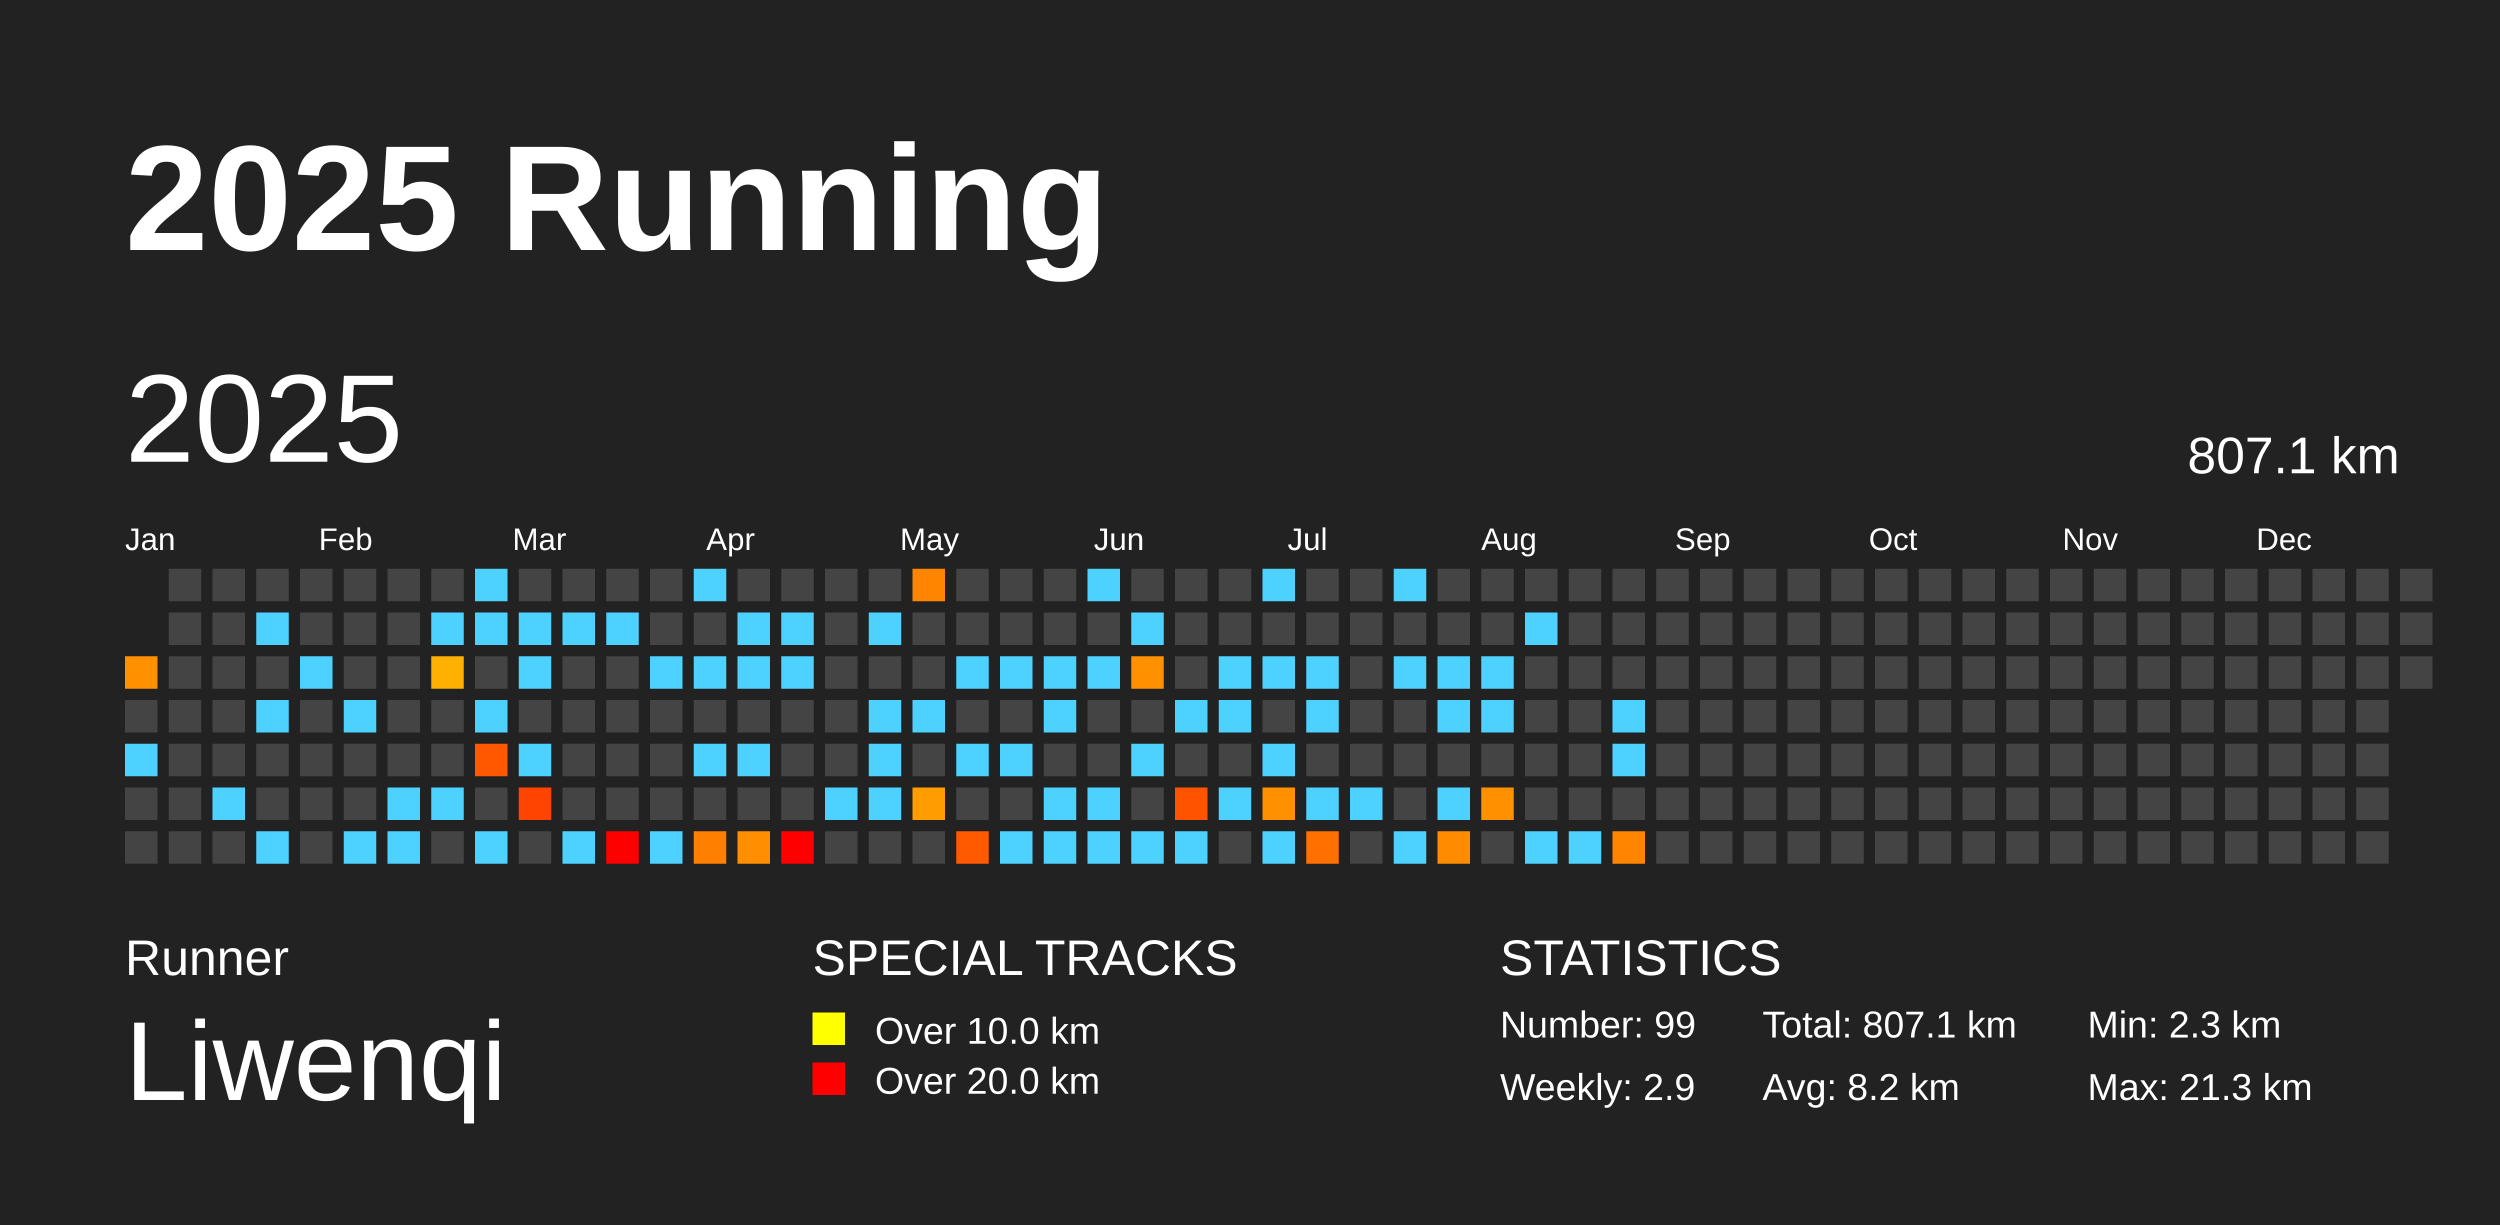
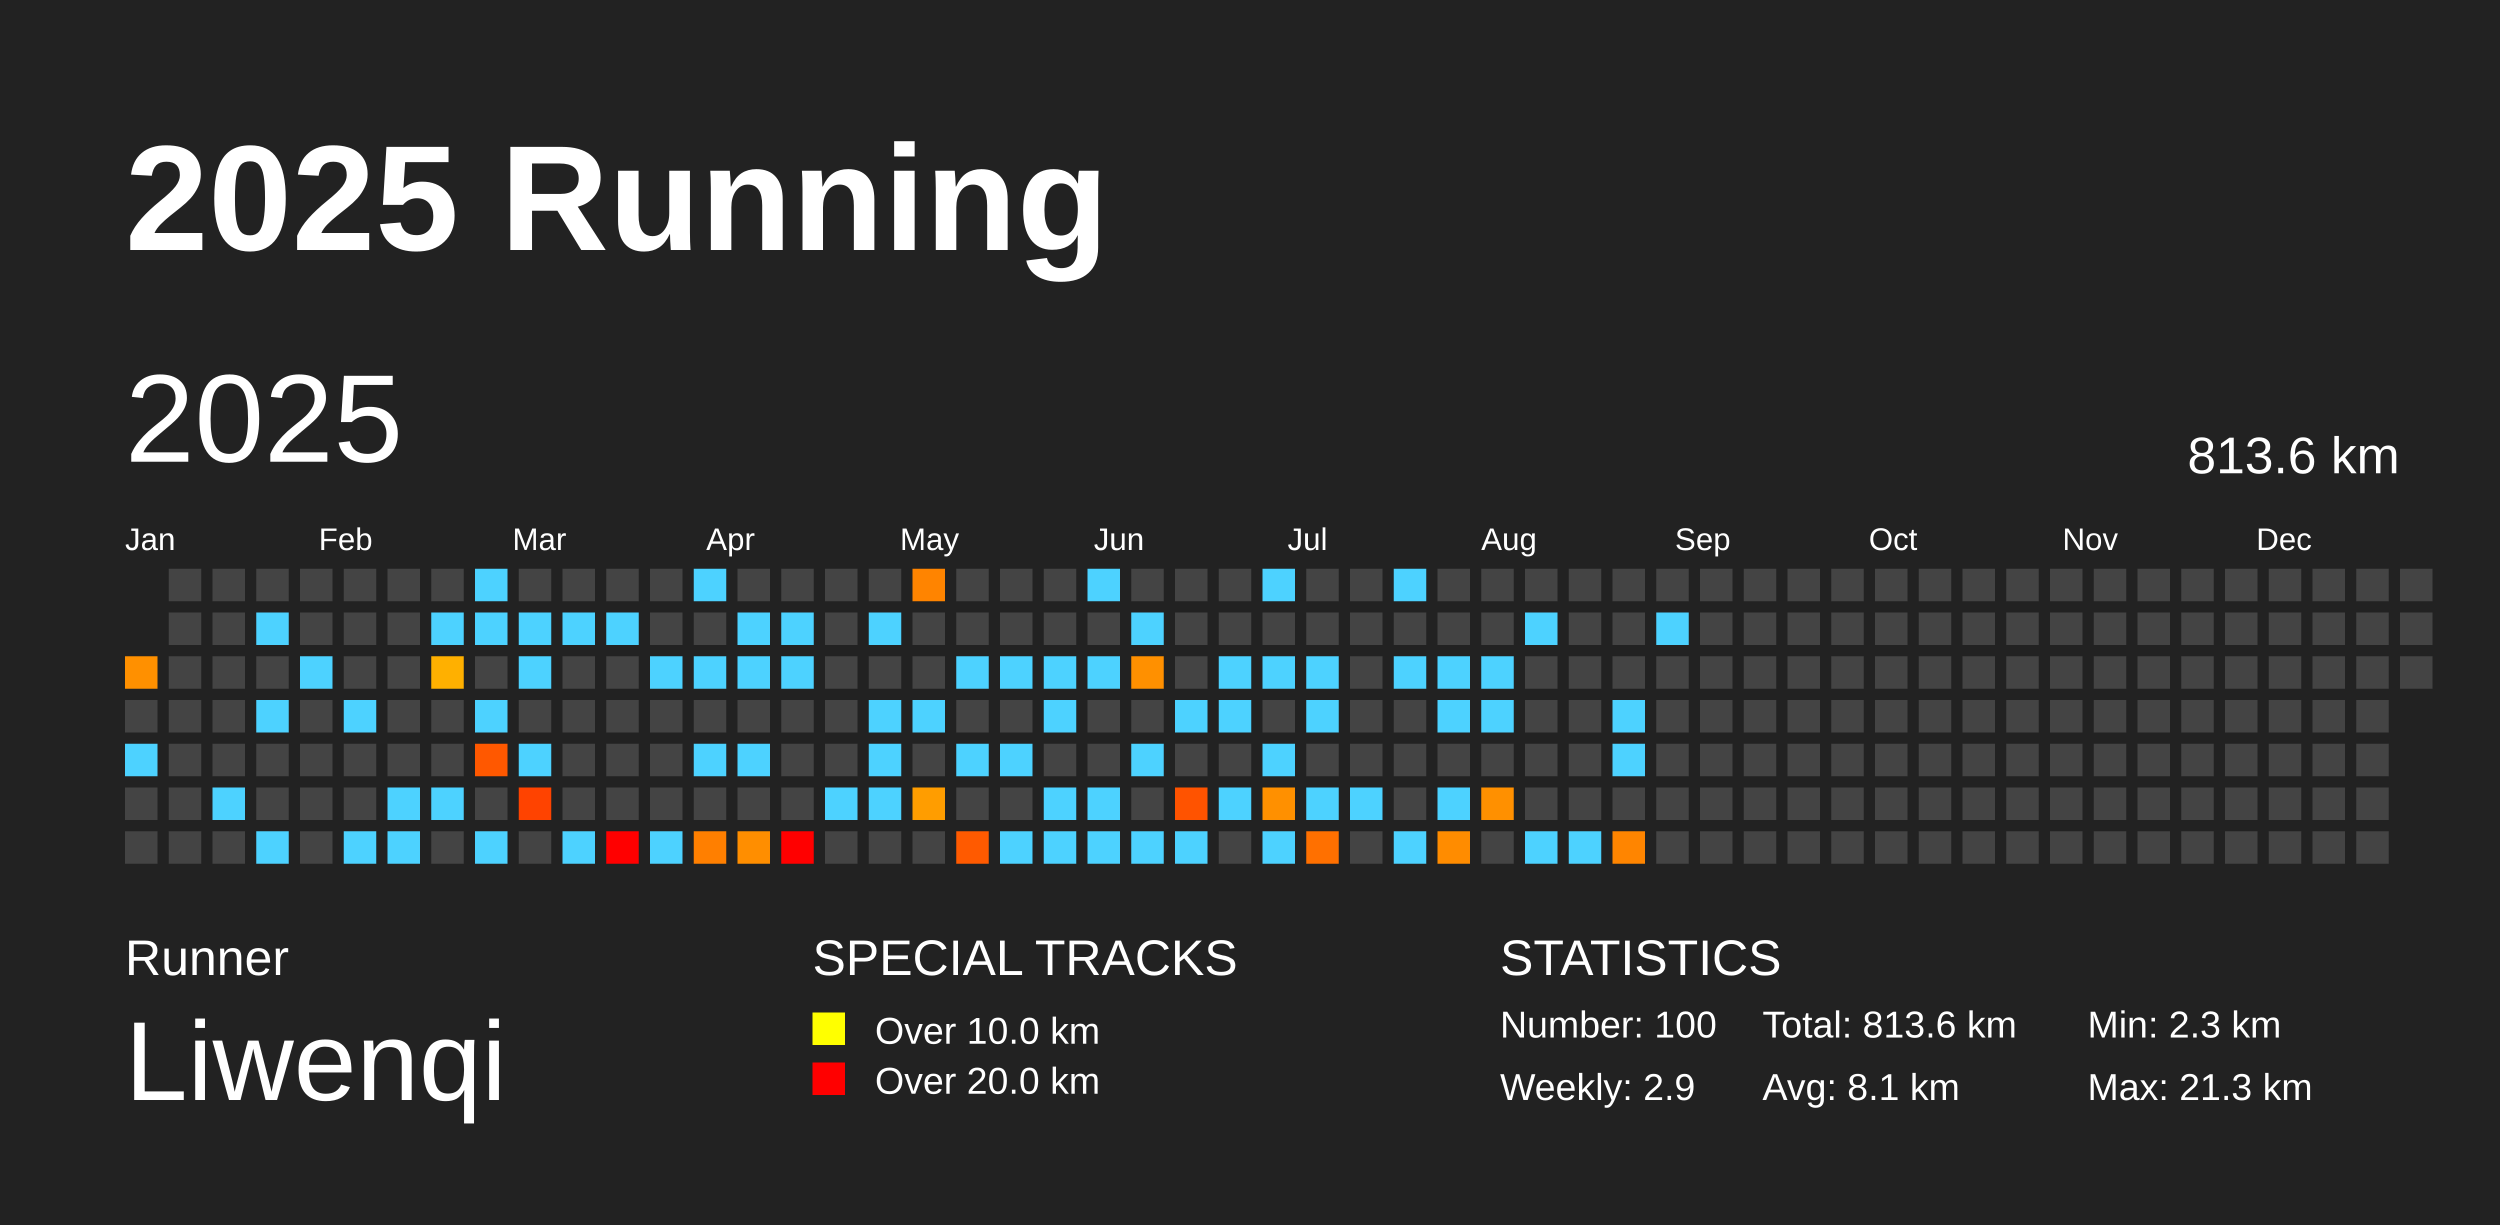
<svg xmlns="http://www.w3.org/2000/svg" baseProfile="full" height="98mm" version="1.1" viewBox="0,0,200,98" width="200mm">
  <defs />
  <rect fill="#222222" height="98" width="200" x="0" y="0" />
  <text fill="#FFFFFF" style="font-size:12px; font-family:Arial; font-weight:bold;" x="10" y="20">2025 Running</text>
  <text fill="#FFFFFF" style="font-size:4px; font-family:Arial" x="10" y="78">Runner</text>
  <text fill="#FFFFFF" style="font-size:9px; font-family:Arial" x="10" y="88">Liwenqi</text>
  <text fill="#FFFFFF" style="font-size:4px; font-family:Arial" x="65" y="78">SPECIAL TRACKS</text>
  <rect fill="yellow" height="2.6" width="2.6" x="65" y="81" />
  <text fill="#FFFFFF" style="font-size:3px; font-family:Arial" x="70" y="83.5">Over 10.0 km</text>
  <rect fill="red" height="2.6" width="2.6" x="65" y="85" />
  <text fill="#FFFFFF" style="font-size:3px; font-family:Arial" x="70" y="87.5">Over 20.0 km</text>
  <text fill="#FFFFFF" style="font-size:4px; font-family:Arial" x="120" y="78">STATISTICS</text>
-   <text fill="#FFFFFF" style="font-size:3px; font-family:Arial" x="120" y="83">Number: 99</text>
+   <text fill="#FFFFFF" style="font-size:3px; font-family:Arial" x="120" y="83">Number: 100</text>
  <text fill="#FFFFFF" style="font-size:3px; font-family:Arial" x="120" y="88">Weekly: 2.9</text>
-   <text fill="#FFFFFF" style="font-size:3px; font-family:Arial" x="141" y="83">Total: 807.1 km</text>
-   <text fill="#FFFFFF" style="font-size:3px; font-family:Arial" x="141" y="88">Avg: 8.2 km</text>
+   <text fill="#FFFFFF" style="font-size:3px; font-family:Arial" x="141" y="83">Total: 813.6 km</text>
+   <text fill="#FFFFFF" style="font-size:3px; font-family:Arial" x="141" y="88">Avg: 8.1 km</text>
  <text fill="#FFFFFF" style="font-size:3px; font-family:Arial" x="167" y="83">Min: 2.3 km</text>
  <text fill="#FFFFFF" style="font-size:3px; font-family:Arial" x="167" y="88">Max: 21.3 km</text>
  <text dominant-baseline="hanging" fill="#FFFFFF" style="font-size:10.0px; font-family:Arial;" x="10" y="30">2025</text>
-   <text dominant-baseline="hanging" fill="#FFFFFF" style="font-size:4.125px; font-family:Arial;" x="175" y="35">807.1 km</text>
+   <text dominant-baseline="hanging" fill="#FFFFFF" style="font-size:4.125px; font-family:Arial;" x="175" y="35">813.6 km</text>
  <text fill="#FFFFFF" style="font-size:2.5px; font-family:Arial" x="10.0" y="44">Jan</text>
  <text fill="#FFFFFF" style="font-size:2.5px; font-family:Arial" x="25.5" y="44">Feb</text>
  <text fill="#FFFFFF" style="font-size:2.5px; font-family:Arial" x="41.0" y="44">Mar</text>
  <text fill="#FFFFFF" style="font-size:2.5px; font-family:Arial" x="56.5" y="44">Apr</text>
  <text fill="#FFFFFF" style="font-size:2.5px; font-family:Arial" x="72.0" y="44">May</text>
  <text fill="#FFFFFF" style="font-size:2.5px; font-family:Arial" x="87.5" y="44">Jun</text>
  <text fill="#FFFFFF" style="font-size:2.5px; font-family:Arial" x="103.0" y="44">Jul</text>
  <text fill="#FFFFFF" style="font-size:2.5px; font-family:Arial" x="118.5" y="44">Aug</text>
  <text fill="#FFFFFF" style="font-size:2.5px; font-family:Arial" x="134.0" y="44">Sep</text>
  <text fill="#FFFFFF" style="font-size:2.5px; font-family:Arial" x="149.5" y="44">Oct</text>
  <text fill="#FFFFFF" style="font-size:2.5px; font-family:Arial" x="165.0" y="44">Nov</text>
  <text fill="#FFFFFF" style="font-size:2.5px; font-family:Arial" x="180.5" y="44">Dec</text>
  <rect fill="#ff9000" height="2.6" width="2.6" x="10.0" y="52.5" />
  <rect fill="#444444" height="2.6" width="2.6" x="10.0" y="56.0" />
  <rect fill="#4dd2ff" height="2.6" width="2.6" x="10.0" y="59.5" />
  <rect fill="#444444" height="2.6" width="2.6" x="10.0" y="63.0" />
  <rect fill="#444444" height="2.6" width="2.6" x="10.0" y="66.5" />
  <rect fill="#444444" height="2.6" width="2.6" x="13.5" y="45.5" />
  <rect fill="#444444" height="2.6" width="2.6" x="13.5" y="49.0" />
  <rect fill="#444444" height="2.6" width="2.6" x="13.5" y="52.5" />
  <rect fill="#444444" height="2.6" width="2.6" x="13.5" y="56.0" />
  <rect fill="#444444" height="2.6" width="2.6" x="13.5" y="59.5" />
  <rect fill="#444444" height="2.6" width="2.6" x="13.5" y="63.0" />
  <rect fill="#444444" height="2.6" width="2.6" x="13.5" y="66.5" />
  <rect fill="#444444" height="2.6" width="2.6" x="17.0" y="45.5" />
  <rect fill="#444444" height="2.6" width="2.6" x="17.0" y="49.0" />
  <rect fill="#444444" height="2.6" width="2.6" x="17.0" y="52.5" />
  <rect fill="#444444" height="2.6" width="2.6" x="17.0" y="56.0" />
  <rect fill="#444444" height="2.6" width="2.6" x="17.0" y="59.5" />
  <rect fill="#4dd2ff" height="2.6" width="2.6" x="17.0" y="63.0" />
  <rect fill="#444444" height="2.6" width="2.6" x="17.0" y="66.5" />
  <rect fill="#444444" height="2.6" width="2.6" x="20.5" y="45.5" />
  <rect fill="#4dd2ff" height="2.6" width="2.6" x="20.5" y="49.0" />
  <rect fill="#444444" height="2.6" width="2.6" x="20.5" y="52.5" />
  <rect fill="#4dd2ff" height="2.6" width="2.6" x="20.5" y="56.0" />
  <rect fill="#444444" height="2.6" width="2.6" x="20.5" y="59.5" />
  <rect fill="#444444" height="2.6" width="2.6" x="20.5" y="63.0" />
  <rect fill="#4dd2ff" height="2.6" width="2.6" x="20.5" y="66.5" />
  <rect fill="#444444" height="2.6" width="2.6" x="24.0" y="45.5" />
  <rect fill="#444444" height="2.6" width="2.6" x="24.0" y="49.0" />
  <rect fill="#4dd2ff" height="2.6" width="2.6" x="24.0" y="52.5" />
  <rect fill="#444444" height="2.6" width="2.6" x="24.0" y="56.0" />
  <rect fill="#444444" height="2.6" width="2.6" x="24.0" y="59.5" />
  <rect fill="#444444" height="2.6" width="2.6" x="24.0" y="63.0" />
  <rect fill="#444444" height="2.6" width="2.6" x="24.0" y="66.5" />
  <rect fill="#444444" height="2.6" width="2.6" x="27.5" y="45.5" />
  <rect fill="#444444" height="2.6" width="2.6" x="27.5" y="49.0" />
  <rect fill="#444444" height="2.6" width="2.6" x="27.5" y="52.5" />
  <rect fill="#4dd2ff" height="2.6" width="2.6" x="27.5" y="56.0" />
  <rect fill="#444444" height="2.6" width="2.6" x="27.5" y="59.5" />
  <rect fill="#444444" height="2.6" width="2.6" x="27.5" y="63.0" />
  <rect fill="#4dd2ff" height="2.6" width="2.6" x="27.5" y="66.5" />
  <rect fill="#444444" height="2.6" width="2.6" x="31.0" y="45.5" />
  <rect fill="#444444" height="2.6" width="2.6" x="31.0" y="49.0" />
  <rect fill="#444444" height="2.6" width="2.6" x="31.0" y="52.5" />
  <rect fill="#444444" height="2.6" width="2.6" x="31.0" y="56.0" />
  <rect fill="#444444" height="2.6" width="2.6" x="31.0" y="59.5" />
  <rect fill="#4dd2ff" height="2.6" width="2.6" x="31.0" y="63.0" />
  <rect fill="#4dd2ff" height="2.6" width="2.6" x="31.0" y="66.5" />
  <rect fill="#444444" height="2.6" width="2.6" x="34.5" y="45.5" />
  <rect fill="#4dd2ff" height="2.6" width="2.6" x="34.5" y="49.0" />
  <rect fill="#ffb000" height="2.6" width="2.6" x="34.5" y="52.5" />
  <rect fill="#444444" height="2.6" width="2.6" x="34.5" y="56.0" />
  <rect fill="#444444" height="2.6" width="2.6" x="34.5" y="59.5" />
  <rect fill="#4dd2ff" height="2.6" width="2.6" x="34.5" y="63.0" />
  <rect fill="#444444" height="2.6" width="2.6" x="34.5" y="66.5" />
  <rect fill="#4dd2ff" height="2.6" width="2.6" x="38.0" y="45.5" />
  <rect fill="#4dd2ff" height="2.6" width="2.6" x="38.0" y="49.0" />
  <rect fill="#444444" height="2.6" width="2.6" x="38.0" y="52.5" />
  <rect fill="#4dd2ff" height="2.6" width="2.6" x="38.0" y="56.0" />
  <rect fill="#ff5800" height="2.6" width="2.6" x="38.0" y="59.5" />
  <rect fill="#444444" height="2.6" width="2.6" x="38.0" y="63.0" />
  <rect fill="#4dd2ff" height="2.6" width="2.6" x="38.0" y="66.5" />
  <rect fill="#444444" height="2.6" width="2.6" x="41.5" y="45.5" />
  <rect fill="#4dd2ff" height="2.6" width="2.6" x="41.5" y="49.0" />
  <rect fill="#4dd2ff" height="2.6" width="2.6" x="41.5" y="52.5" />
  <rect fill="#444444" height="2.6" width="2.6" x="41.5" y="56.0" />
  <rect fill="#4dd2ff" height="2.6" width="2.6" x="41.5" y="59.5" />
  <rect fill="#ff4300" height="2.6" width="2.6" x="41.5" y="63.0" />
  <rect fill="#444444" height="2.6" width="2.6" x="41.5" y="66.5" />
  <rect fill="#444444" height="2.6" width="2.6" x="45.0" y="45.5" />
  <rect fill="#4dd2ff" height="2.6" width="2.6" x="45.0" y="49.0" />
  <rect fill="#444444" height="2.6" width="2.6" x="45.0" y="52.5" />
  <rect fill="#444444" height="2.6" width="2.6" x="45.0" y="56.0" />
  <rect fill="#444444" height="2.6" width="2.6" x="45.0" y="59.5" />
  <rect fill="#444444" height="2.6" width="2.6" x="45.0" y="63.0" />
  <rect fill="#4dd2ff" height="2.6" width="2.6" x="45.0" y="66.5" />
  <rect fill="#444444" height="2.6" width="2.6" x="48.5" y="45.5" />
  <rect fill="#4dd2ff" height="2.6" width="2.6" x="48.5" y="49.0" />
  <rect fill="#444444" height="2.6" width="2.6" x="48.5" y="52.5" />
  <rect fill="#444444" height="2.6" width="2.6" x="48.5" y="56.0" />
  <rect fill="#444444" height="2.6" width="2.6" x="48.5" y="59.5" />
  <rect fill="#444444" height="2.6" width="2.6" x="48.5" y="63.0" />
  <rect fill="red" height="2.6" width="2.6" x="48.5" y="66.5" />
  <rect fill="#444444" height="2.6" width="2.6" x="52.0" y="45.5" />
  <rect fill="#444444" height="2.6" width="2.6" x="52.0" y="49.0" />
  <rect fill="#4dd2ff" height="2.6" width="2.6" x="52.0" y="52.5" />
  <rect fill="#444444" height="2.6" width="2.6" x="52.0" y="56.0" />
  <rect fill="#444444" height="2.6" width="2.6" x="52.0" y="59.5" />
  <rect fill="#444444" height="2.6" width="2.6" x="52.0" y="63.0" />
  <rect fill="#4dd2ff" height="2.6" width="2.6" x="52.0" y="66.5" />
  <rect fill="#4dd2ff" height="2.6" width="2.6" x="55.5" y="45.5" />
  <rect fill="#444444" height="2.6" width="2.6" x="55.5" y="49.0" />
  <rect fill="#4dd2ff" height="2.6" width="2.6" x="55.5" y="52.5" />
  <rect fill="#444444" height="2.6" width="2.6" x="55.5" y="56.0" />
  <rect fill="#4dd2ff" height="2.6" width="2.6" x="55.5" y="59.5" />
  <rect fill="#444444" height="2.6" width="2.6" x="55.5" y="63.0" />
  <rect fill="#ff7f00" height="2.6" width="2.6" x="55.5" y="66.5" />
  <rect fill="#444444" height="2.6" width="2.6" x="59.0" y="45.5" />
  <rect fill="#4dd2ff" height="2.6" width="2.6" x="59.0" y="49.0" />
  <rect fill="#4dd2ff" height="2.6" width="2.6" x="59.0" y="52.5" />
  <rect fill="#444444" height="2.6" width="2.6" x="59.0" y="56.0" />
  <rect fill="#4dd2ff" height="2.6" width="2.6" x="59.0" y="59.5" />
  <rect fill="#444444" height="2.6" width="2.6" x="59.0" y="63.0" />
  <rect fill="#ff8e00" height="2.6" width="2.6" x="59.0" y="66.5" />
  <rect fill="#444444" height="2.6" width="2.6" x="62.5" y="45.5" />
  <rect fill="#4dd2ff" height="2.6" width="2.6" x="62.5" y="49.0" />
  <rect fill="#4dd2ff" height="2.6" width="2.6" x="62.5" y="52.5" />
  <rect fill="#444444" height="2.6" width="2.6" x="62.5" y="56.0" />
  <rect fill="#444444" height="2.6" width="2.6" x="62.5" y="59.5" />
  <rect fill="#444444" height="2.6" width="2.6" x="62.5" y="63.0" />
  <rect fill="red" height="2.6" width="2.6" x="62.5" y="66.5" />
  <rect fill="#444444" height="2.6" width="2.6" x="66.0" y="45.5" />
  <rect fill="#444444" height="2.6" width="2.6" x="66.0" y="49.0" />
  <rect fill="#444444" height="2.6" width="2.6" x="66.0" y="52.5" />
  <rect fill="#444444" height="2.6" width="2.6" x="66.0" y="56.0" />
  <rect fill="#444444" height="2.6" width="2.6" x="66.0" y="59.5" />
  <rect fill="#4dd2ff" height="2.6" width="2.6" x="66.0" y="63.0" />
  <rect fill="#444444" height="2.6" width="2.6" x="66.0" y="66.5" />
  <rect fill="#444444" height="2.6" width="2.6" x="69.5" y="45.5" />
  <rect fill="#4dd2ff" height="2.6" width="2.6" x="69.5" y="49.0" />
  <rect fill="#444444" height="2.6" width="2.6" x="69.5" y="52.5" />
  <rect fill="#4dd2ff" height="2.6" width="2.6" x="69.5" y="56.0" />
  <rect fill="#4dd2ff" height="2.6" width="2.6" x="69.5" y="59.5" />
  <rect fill="#4dd2ff" height="2.6" width="2.6" x="69.5" y="63.0" />
  <rect fill="#444444" height="2.6" width="2.6" x="69.5" y="66.5" />
  <rect fill="#ff8400" height="2.6" width="2.6" x="73.0" y="45.5" />
  <rect fill="#444444" height="2.6" width="2.6" x="73.0" y="49.0" />
  <rect fill="#444444" height="2.6" width="2.6" x="73.0" y="52.5" />
  <rect fill="#4dd2ff" height="2.6" width="2.6" x="73.0" y="56.0" />
  <rect fill="#444444" height="2.6" width="2.6" x="73.0" y="59.5" />
  <rect fill="#ff9d00" height="2.6" width="2.6" x="73.0" y="63.0" />
  <rect fill="#444444" height="2.6" width="2.6" x="73.0" y="66.5" />
  <rect fill="#444444" height="2.6" width="2.6" x="76.5" y="45.5" />
  <rect fill="#444444" height="2.6" width="2.6" x="76.5" y="49.0" />
  <rect fill="#4dd2ff" height="2.6" width="2.6" x="76.5" y="52.5" />
  <rect fill="#444444" height="2.6" width="2.6" x="76.5" y="56.0" />
  <rect fill="#4dd2ff" height="2.6" width="2.6" x="76.5" y="59.5" />
  <rect fill="#444444" height="2.6" width="2.6" x="76.5" y="63.0" />
  <rect fill="#ff5a00" height="2.6" width="2.6" x="76.5" y="66.5" />
  <rect fill="#444444" height="2.6" width="2.6" x="80.0" y="45.5" />
  <rect fill="#444444" height="2.6" width="2.6" x="80.0" y="49.0" />
  <rect fill="#4dd2ff" height="2.6" width="2.6" x="80.0" y="52.5" />
  <rect fill="#444444" height="2.6" width="2.6" x="80.0" y="56.0" />
  <rect fill="#4dd2ff" height="2.6" width="2.6" x="80.0" y="59.5" />
  <rect fill="#444444" height="2.6" width="2.6" x="80.0" y="63.0" />
  <rect fill="#4dd2ff" height="2.6" width="2.6" x="80.0" y="66.5" />
  <rect fill="#444444" height="2.6" width="2.6" x="83.5" y="45.5" />
  <rect fill="#444444" height="2.6" width="2.6" x="83.5" y="49.0" />
  <rect fill="#4dd2ff" height="2.6" width="2.6" x="83.5" y="52.5" />
  <rect fill="#4dd2ff" height="2.6" width="2.6" x="83.5" y="56.0" />
  <rect fill="#444444" height="2.6" width="2.6" x="83.5" y="59.5" />
  <rect fill="#4dd2ff" height="2.6" width="2.6" x="83.5" y="63.0" />
  <rect fill="#4dd2ff" height="2.6" width="2.6" x="83.5" y="66.5" />
  <rect fill="#4dd2ff" height="2.6" width="2.6" x="87.0" y="45.5" />
  <rect fill="#444444" height="2.6" width="2.6" x="87.0" y="49.0" />
  <rect fill="#4dd2ff" height="2.6" width="2.6" x="87.0" y="52.5" />
  <rect fill="#444444" height="2.6" width="2.6" x="87.0" y="56.0" />
  <rect fill="#444444" height="2.6" width="2.6" x="87.0" y="59.5" />
  <rect fill="#4dd2ff" height="2.6" width="2.6" x="87.0" y="63.0" />
  <rect fill="#4dd2ff" height="2.6" width="2.6" x="87.0" y="66.5" />
  <rect fill="#444444" height="2.6" width="2.6" x="90.5" y="45.5" />
  <rect fill="#4dd2ff" height="2.6" width="2.6" x="90.5" y="49.0" />
  <rect fill="#ff9000" height="2.6" width="2.6" x="90.5" y="52.5" />
  <rect fill="#444444" height="2.6" width="2.6" x="90.5" y="56.0" />
  <rect fill="#4dd2ff" height="2.6" width="2.6" x="90.5" y="59.5" />
  <rect fill="#444444" height="2.6" width="2.6" x="90.5" y="63.0" />
  <rect fill="#4dd2ff" height="2.6" width="2.6" x="90.5" y="66.5" />
  <rect fill="#444444" height="2.6" width="2.6" x="94.0" y="45.5" />
  <rect fill="#444444" height="2.6" width="2.6" x="94.0" y="49.0" />
  <rect fill="#444444" height="2.6" width="2.6" x="94.0" y="52.5" />
  <rect fill="#4dd2ff" height="2.6" width="2.6" x="94.0" y="56.0" />
  <rect fill="#444444" height="2.6" width="2.6" x="94.0" y="59.5" />
  <rect fill="#ff5300" height="2.6" width="2.6" x="94.0" y="63.0" />
  <rect fill="#4dd2ff" height="2.6" width="2.6" x="94.0" y="66.5" />
  <rect fill="#444444" height="2.6" width="2.6" x="97.5" y="45.5" />
  <rect fill="#444444" height="2.6" width="2.6" x="97.5" y="49.0" />
  <rect fill="#4dd2ff" height="2.6" width="2.6" x="97.5" y="52.5" />
  <rect fill="#4dd2ff" height="2.6" width="2.6" x="97.5" y="56.0" />
  <rect fill="#444444" height="2.6" width="2.6" x="97.5" y="59.5" />
  <rect fill="#4dd2ff" height="2.6" width="2.6" x="97.5" y="63.0" />
  <rect fill="#444444" height="2.6" width="2.6" x="97.5" y="66.5" />
  <rect fill="#4dd2ff" height="2.6" width="2.6" x="101.0" y="45.5" />
  <rect fill="#444444" height="2.6" width="2.6" x="101.0" y="49.0" />
  <rect fill="#4dd2ff" height="2.6" width="2.6" x="101.0" y="52.5" />
  <rect fill="#444444" height="2.6" width="2.6" x="101.0" y="56.0" />
  <rect fill="#4dd2ff" height="2.6" width="2.6" x="101.0" y="59.5" />
  <rect fill="#ff9000" height="2.6" width="2.6" x="101.0" y="63.0" />
  <rect fill="#4dd2ff" height="2.6" width="2.6" x="101.0" y="66.5" />
  <rect fill="#444444" height="2.6" width="2.6" x="104.5" y="45.5" />
  <rect fill="#444444" height="2.6" width="2.6" x="104.5" y="49.0" />
  <rect fill="#4dd2ff" height="2.6" width="2.6" x="104.5" y="52.5" />
  <rect fill="#4dd2ff" height="2.6" width="2.6" x="104.5" y="56.0" />
  <rect fill="#444444" height="2.6" width="2.6" x="104.5" y="59.5" />
  <rect fill="#4dd2ff" height="2.6" width="2.6" x="104.5" y="63.0" />
  <rect fill="#ff7000" height="2.6" width="2.6" x="104.5" y="66.5" />
  <rect fill="#444444" height="2.6" width="2.6" x="108.0" y="45.5" />
  <rect fill="#444444" height="2.6" width="2.6" x="108.0" y="49.0" />
  <rect fill="#444444" height="2.6" width="2.6" x="108.0" y="52.5" />
  <rect fill="#444444" height="2.6" width="2.6" x="108.0" y="56.0" />
  <rect fill="#444444" height="2.6" width="2.6" x="108.0" y="59.5" />
  <rect fill="#4dd2ff" height="2.6" width="2.6" x="108.0" y="63.0" />
  <rect fill="#444444" height="2.6" width="2.6" x="108.0" y="66.5" />
  <rect fill="#4dd2ff" height="2.6" width="2.6" x="111.5" y="45.5" />
  <rect fill="#444444" height="2.6" width="2.6" x="111.5" y="49.0" />
  <rect fill="#4dd2ff" height="2.6" width="2.6" x="111.5" y="52.5" />
  <rect fill="#444444" height="2.6" width="2.6" x="111.5" y="56.0" />
  <rect fill="#444444" height="2.6" width="2.6" x="111.5" y="59.5" />
  <rect fill="#444444" height="2.6" width="2.6" x="111.5" y="63.0" />
  <rect fill="#4dd2ff" height="2.6" width="2.6" x="111.5" y="66.5" />
  <rect fill="#444444" height="2.6" width="2.6" x="115.0" y="45.5" />
  <rect fill="#444444" height="2.6" width="2.6" x="115.0" y="49.0" />
  <rect fill="#4dd2ff" height="2.6" width="2.6" x="115.0" y="52.5" />
  <rect fill="#4dd2ff" height="2.6" width="2.6" x="115.0" y="56.0" />
  <rect fill="#444444" height="2.6" width="2.6" x="115.0" y="59.5" />
  <rect fill="#4dd2ff" height="2.6" width="2.6" x="115.0" y="63.0" />
  <rect fill="#ff8c00" height="2.6" width="2.6" x="115.0" y="66.5" />
  <rect fill="#444444" height="2.6" width="2.6" x="118.5" y="45.5" />
  <rect fill="#444444" height="2.6" width="2.6" x="118.5" y="49.0" />
  <rect fill="#4dd2ff" height="2.6" width="2.6" x="118.5" y="52.5" />
  <rect fill="#4dd2ff" height="2.6" width="2.6" x="118.5" y="56.0" />
  <rect fill="#444444" height="2.6" width="2.6" x="118.5" y="59.5" />
  <rect fill="#ff9000" height="2.6" width="2.6" x="118.5" y="63.0" />
  <rect fill="#444444" height="2.6" width="2.6" x="118.5" y="66.5" />
  <rect fill="#444444" height="2.6" width="2.6" x="122.0" y="45.5" />
  <rect fill="#4dd2ff" height="2.6" width="2.6" x="122.0" y="49.0" />
  <rect fill="#444444" height="2.6" width="2.6" x="122.0" y="52.5" />
  <rect fill="#444444" height="2.6" width="2.6" x="122.0" y="56.0" />
  <rect fill="#444444" height="2.6" width="2.6" x="122.0" y="59.5" />
  <rect fill="#444444" height="2.6" width="2.6" x="122.0" y="63.0" />
  <rect fill="#4dd2ff" height="2.6" width="2.6" x="122.0" y="66.5" />
  <rect fill="#444444" height="2.6" width="2.6" x="125.5" y="45.5" />
  <rect fill="#444444" height="2.6" width="2.6" x="125.5" y="49.0" />
  <rect fill="#444444" height="2.6" width="2.6" x="125.5" y="52.5" />
  <rect fill="#444444" height="2.6" width="2.6" x="125.5" y="56.0" />
  <rect fill="#444444" height="2.6" width="2.6" x="125.5" y="59.5" />
  <rect fill="#444444" height="2.6" width="2.6" x="125.5" y="63.0" />
  <rect fill="#4dd2ff" height="2.6" width="2.6" x="125.5" y="66.5" />
  <rect fill="#444444" height="2.6" width="2.6" x="129.0" y="45.5" />
  <rect fill="#444444" height="2.6" width="2.6" x="129.0" y="49.0" />
  <rect fill="#444444" height="2.6" width="2.6" x="129.0" y="52.5" />
  <rect fill="#4dd2ff" height="2.6" width="2.6" x="129.0" y="56.0" />
  <rect fill="#4dd2ff" height="2.6" width="2.6" x="129.0" y="59.5" />
  <rect fill="#444444" height="2.6" width="2.6" x="129.0" y="63.0" />
  <rect fill="#ff8500" height="2.6" width="2.6" x="129.0" y="66.5" />
  <rect fill="#444444" height="2.6" width="2.6" x="132.5" y="45.5" />
-   <rect fill="#444444" height="2.6" width="2.6" x="132.5" y="49.0" />
+   <rect fill="#4dd2ff" height="2.6" width="2.6" x="132.5" y="49.0" />
  <rect fill="#444444" height="2.6" width="2.6" x="132.5" y="52.5" />
  <rect fill="#444444" height="2.6" width="2.6" x="132.5" y="56.0" />
  <rect fill="#444444" height="2.6" width="2.6" x="132.5" y="59.5" />
  <rect fill="#444444" height="2.6" width="2.6" x="132.5" y="63.0" />
  <rect fill="#444444" height="2.6" width="2.6" x="132.5" y="66.5" />
  <rect fill="#444444" height="2.6" width="2.6" x="136.0" y="45.5" />
  <rect fill="#444444" height="2.6" width="2.6" x="136.0" y="49.0" />
  <rect fill="#444444" height="2.6" width="2.6" x="136.0" y="52.5" />
  <rect fill="#444444" height="2.6" width="2.6" x="136.0" y="56.0" />
  <rect fill="#444444" height="2.6" width="2.6" x="136.0" y="59.5" />
  <rect fill="#444444" height="2.6" width="2.6" x="136.0" y="63.0" />
  <rect fill="#444444" height="2.6" width="2.6" x="136.0" y="66.5" />
  <rect fill="#444444" height="2.6" width="2.6" x="139.5" y="45.5" />
  <rect fill="#444444" height="2.6" width="2.6" x="139.5" y="49.0" />
  <rect fill="#444444" height="2.6" width="2.6" x="139.5" y="52.5" />
  <rect fill="#444444" height="2.6" width="2.6" x="139.5" y="56.0" />
  <rect fill="#444444" height="2.6" width="2.6" x="139.5" y="59.5" />
  <rect fill="#444444" height="2.6" width="2.6" x="139.5" y="63.0" />
  <rect fill="#444444" height="2.6" width="2.6" x="139.5" y="66.5" />
  <rect fill="#444444" height="2.6" width="2.6" x="143.0" y="45.5" />
  <rect fill="#444444" height="2.6" width="2.6" x="143.0" y="49.0" />
  <rect fill="#444444" height="2.6" width="2.6" x="143.0" y="52.5" />
  <rect fill="#444444" height="2.6" width="2.6" x="143.0" y="56.0" />
  <rect fill="#444444" height="2.6" width="2.6" x="143.0" y="59.5" />
  <rect fill="#444444" height="2.6" width="2.6" x="143.0" y="63.0" />
  <rect fill="#444444" height="2.6" width="2.6" x="143.0" y="66.5" />
  <rect fill="#444444" height="2.6" width="2.6" x="146.5" y="45.5" />
  <rect fill="#444444" height="2.6" width="2.6" x="146.5" y="49.0" />
  <rect fill="#444444" height="2.6" width="2.6" x="146.5" y="52.5" />
  <rect fill="#444444" height="2.6" width="2.6" x="146.5" y="56.0" />
  <rect fill="#444444" height="2.6" width="2.6" x="146.5" y="59.5" />
  <rect fill="#444444" height="2.6" width="2.6" x="146.5" y="63.0" />
  <rect fill="#444444" height="2.6" width="2.6" x="146.5" y="66.5" />
  <rect fill="#444444" height="2.6" width="2.6" x="150.0" y="45.5" />
  <rect fill="#444444" height="2.6" width="2.6" x="150.0" y="49.0" />
  <rect fill="#444444" height="2.6" width="2.6" x="150.0" y="52.5" />
  <rect fill="#444444" height="2.6" width="2.6" x="150.0" y="56.0" />
  <rect fill="#444444" height="2.6" width="2.6" x="150.0" y="59.5" />
  <rect fill="#444444" height="2.6" width="2.6" x="150.0" y="63.0" />
  <rect fill="#444444" height="2.6" width="2.6" x="150.0" y="66.5" />
  <rect fill="#444444" height="2.6" width="2.6" x="153.5" y="45.5" />
  <rect fill="#444444" height="2.6" width="2.6" x="153.5" y="49.0" />
  <rect fill="#444444" height="2.6" width="2.6" x="153.5" y="52.5" />
  <rect fill="#444444" height="2.6" width="2.6" x="153.5" y="56.0" />
  <rect fill="#444444" height="2.6" width="2.6" x="153.5" y="59.5" />
  <rect fill="#444444" height="2.6" width="2.6" x="153.5" y="63.0" />
  <rect fill="#444444" height="2.6" width="2.6" x="153.5" y="66.5" />
  <rect fill="#444444" height="2.6" width="2.6" x="157.0" y="45.5" />
  <rect fill="#444444" height="2.6" width="2.6" x="157.0" y="49.0" />
  <rect fill="#444444" height="2.6" width="2.6" x="157.0" y="52.5" />
  <rect fill="#444444" height="2.6" width="2.6" x="157.0" y="56.0" />
  <rect fill="#444444" height="2.6" width="2.6" x="157.0" y="59.5" />
  <rect fill="#444444" height="2.6" width="2.6" x="157.0" y="63.0" />
  <rect fill="#444444" height="2.6" width="2.6" x="157.0" y="66.5" />
  <rect fill="#444444" height="2.6" width="2.6" x="160.5" y="45.5" />
  <rect fill="#444444" height="2.6" width="2.6" x="160.5" y="49.0" />
  <rect fill="#444444" height="2.6" width="2.6" x="160.5" y="52.5" />
  <rect fill="#444444" height="2.6" width="2.6" x="160.5" y="56.0" />
  <rect fill="#444444" height="2.6" width="2.6" x="160.5" y="59.5" />
  <rect fill="#444444" height="2.6" width="2.6" x="160.5" y="63.0" />
  <rect fill="#444444" height="2.6" width="2.6" x="160.5" y="66.5" />
  <rect fill="#444444" height="2.6" width="2.6" x="164.0" y="45.5" />
  <rect fill="#444444" height="2.6" width="2.6" x="164.0" y="49.0" />
  <rect fill="#444444" height="2.6" width="2.6" x="164.0" y="52.5" />
  <rect fill="#444444" height="2.6" width="2.6" x="164.0" y="56.0" />
  <rect fill="#444444" height="2.6" width="2.6" x="164.0" y="59.5" />
  <rect fill="#444444" height="2.6" width="2.6" x="164.0" y="63.0" />
  <rect fill="#444444" height="2.6" width="2.6" x="164.0" y="66.5" />
  <rect fill="#444444" height="2.6" width="2.6" x="167.5" y="45.5" />
  <rect fill="#444444" height="2.6" width="2.6" x="167.5" y="49.0" />
  <rect fill="#444444" height="2.6" width="2.6" x="167.5" y="52.5" />
  <rect fill="#444444" height="2.6" width="2.6" x="167.5" y="56.0" />
  <rect fill="#444444" height="2.6" width="2.6" x="167.5" y="59.5" />
  <rect fill="#444444" height="2.6" width="2.6" x="167.5" y="63.0" />
  <rect fill="#444444" height="2.6" width="2.6" x="167.5" y="66.5" />
  <rect fill="#444444" height="2.6" width="2.6" x="171.0" y="45.5" />
  <rect fill="#444444" height="2.6" width="2.6" x="171.0" y="49.0" />
  <rect fill="#444444" height="2.6" width="2.6" x="171.0" y="52.5" />
  <rect fill="#444444" height="2.6" width="2.6" x="171.0" y="56.0" />
  <rect fill="#444444" height="2.6" width="2.6" x="171.0" y="59.5" />
  <rect fill="#444444" height="2.6" width="2.6" x="171.0" y="63.0" />
  <rect fill="#444444" height="2.6" width="2.6" x="171.0" y="66.5" />
  <rect fill="#444444" height="2.6" width="2.6" x="174.5" y="45.5" />
  <rect fill="#444444" height="2.6" width="2.6" x="174.5" y="49.0" />
  <rect fill="#444444" height="2.6" width="2.6" x="174.5" y="52.5" />
  <rect fill="#444444" height="2.6" width="2.6" x="174.5" y="56.0" />
  <rect fill="#444444" height="2.6" width="2.6" x="174.5" y="59.5" />
  <rect fill="#444444" height="2.6" width="2.6" x="174.5" y="63.0" />
  <rect fill="#444444" height="2.6" width="2.6" x="174.5" y="66.5" />
  <rect fill="#444444" height="2.6" width="2.6" x="178.0" y="45.5" />
  <rect fill="#444444" height="2.6" width="2.6" x="178.0" y="49.0" />
  <rect fill="#444444" height="2.6" width="2.6" x="178.0" y="52.5" />
  <rect fill="#444444" height="2.6" width="2.6" x="178.0" y="56.0" />
  <rect fill="#444444" height="2.6" width="2.6" x="178.0" y="59.5" />
  <rect fill="#444444" height="2.6" width="2.6" x="178.0" y="63.0" />
  <rect fill="#444444" height="2.6" width="2.6" x="178.0" y="66.5" />
  <rect fill="#444444" height="2.6" width="2.6" x="181.5" y="45.5" />
  <rect fill="#444444" height="2.6" width="2.6" x="181.5" y="49.0" />
  <rect fill="#444444" height="2.6" width="2.6" x="181.5" y="52.5" />
  <rect fill="#444444" height="2.6" width="2.6" x="181.5" y="56.0" />
  <rect fill="#444444" height="2.6" width="2.6" x="181.5" y="59.5" />
  <rect fill="#444444" height="2.6" width="2.6" x="181.5" y="63.0" />
  <rect fill="#444444" height="2.6" width="2.6" x="181.5" y="66.5" />
  <rect fill="#444444" height="2.6" width="2.6" x="185.0" y="45.5" />
  <rect fill="#444444" height="2.6" width="2.6" x="185.0" y="49.0" />
  <rect fill="#444444" height="2.6" width="2.6" x="185.0" y="52.5" />
  <rect fill="#444444" height="2.6" width="2.6" x="185.0" y="56.0" />
  <rect fill="#444444" height="2.6" width="2.6" x="185.0" y="59.5" />
  <rect fill="#444444" height="2.6" width="2.6" x="185.0" y="63.0" />
  <rect fill="#444444" height="2.6" width="2.6" x="185.0" y="66.5" />
  <rect fill="#444444" height="2.6" width="2.6" x="188.5" y="45.5" />
  <rect fill="#444444" height="2.6" width="2.6" x="188.5" y="49.0" />
  <rect fill="#444444" height="2.6" width="2.6" x="188.5" y="52.5" />
  <rect fill="#444444" height="2.6" width="2.6" x="188.5" y="56.0" />
  <rect fill="#444444" height="2.6" width="2.6" x="188.5" y="59.5" />
  <rect fill="#444444" height="2.6" width="2.6" x="188.5" y="63.0" />
  <rect fill="#444444" height="2.6" width="2.6" x="188.5" y="66.5" />
  <rect fill="#444444" height="2.6" width="2.6" x="192.0" y="45.5" />
  <rect fill="#444444" height="2.6" width="2.6" x="192.0" y="49.0" />
  <rect fill="#444444" height="2.6" width="2.6" x="192.0" y="52.5" />
</svg>
